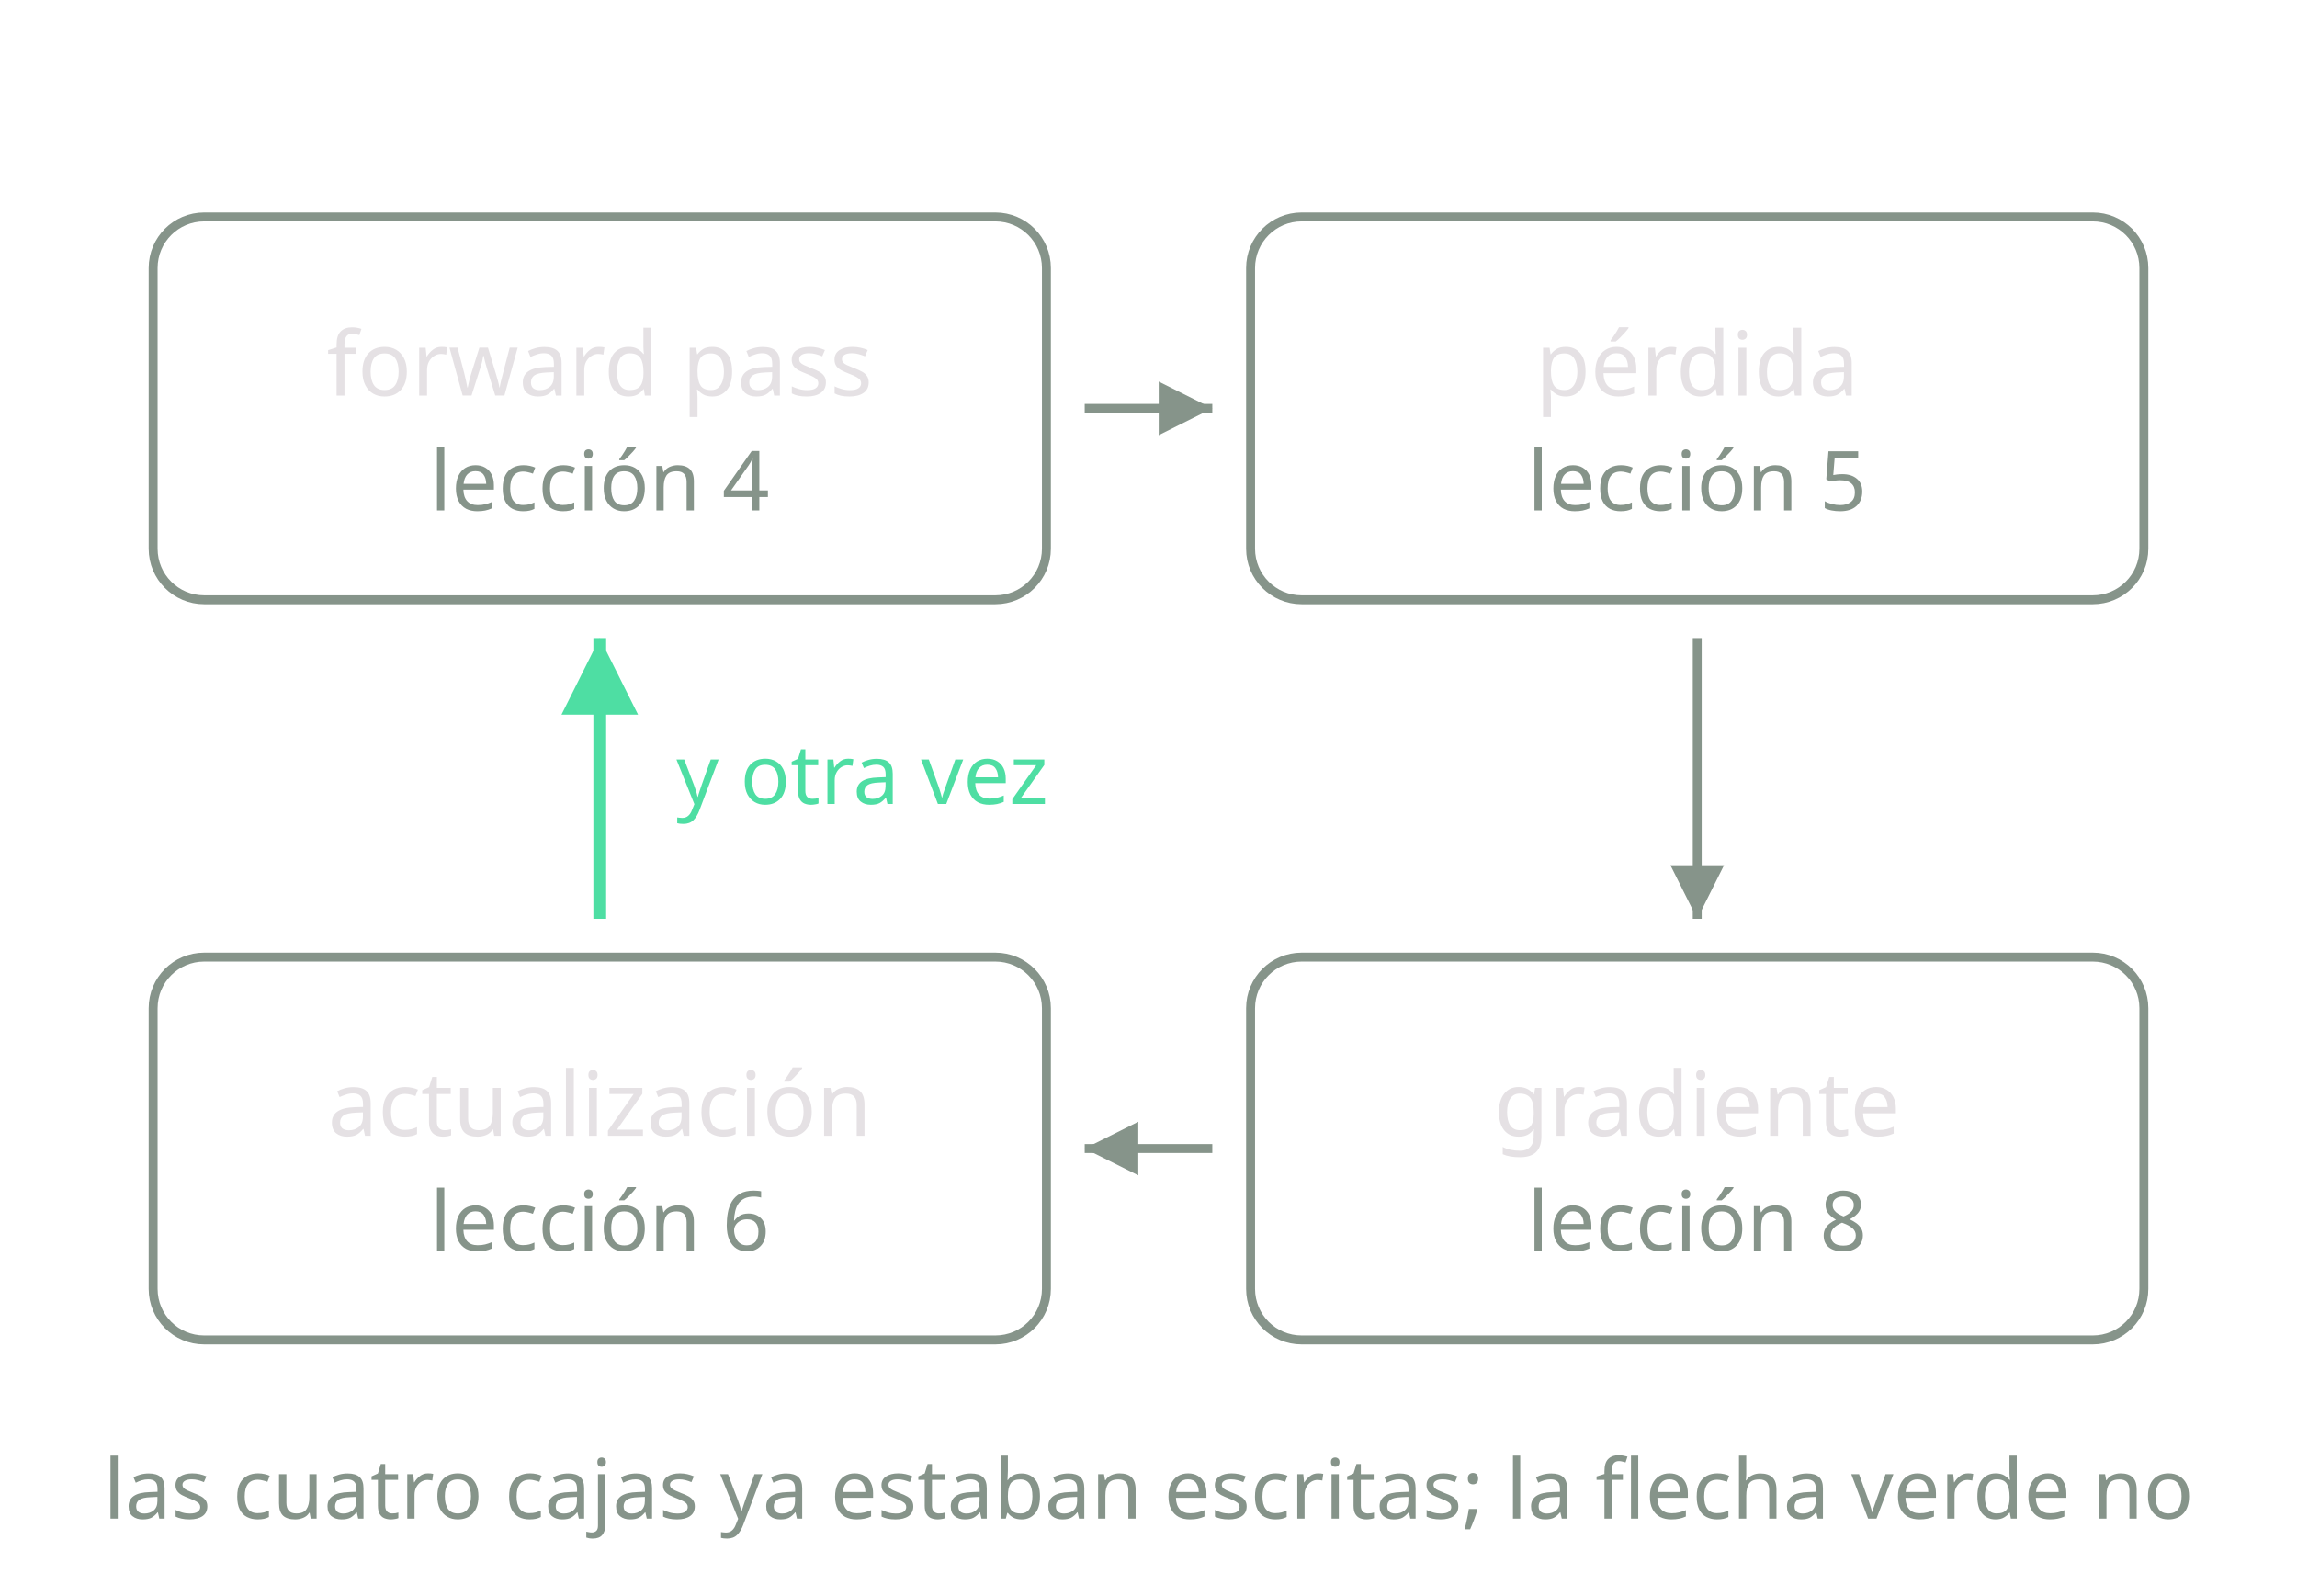
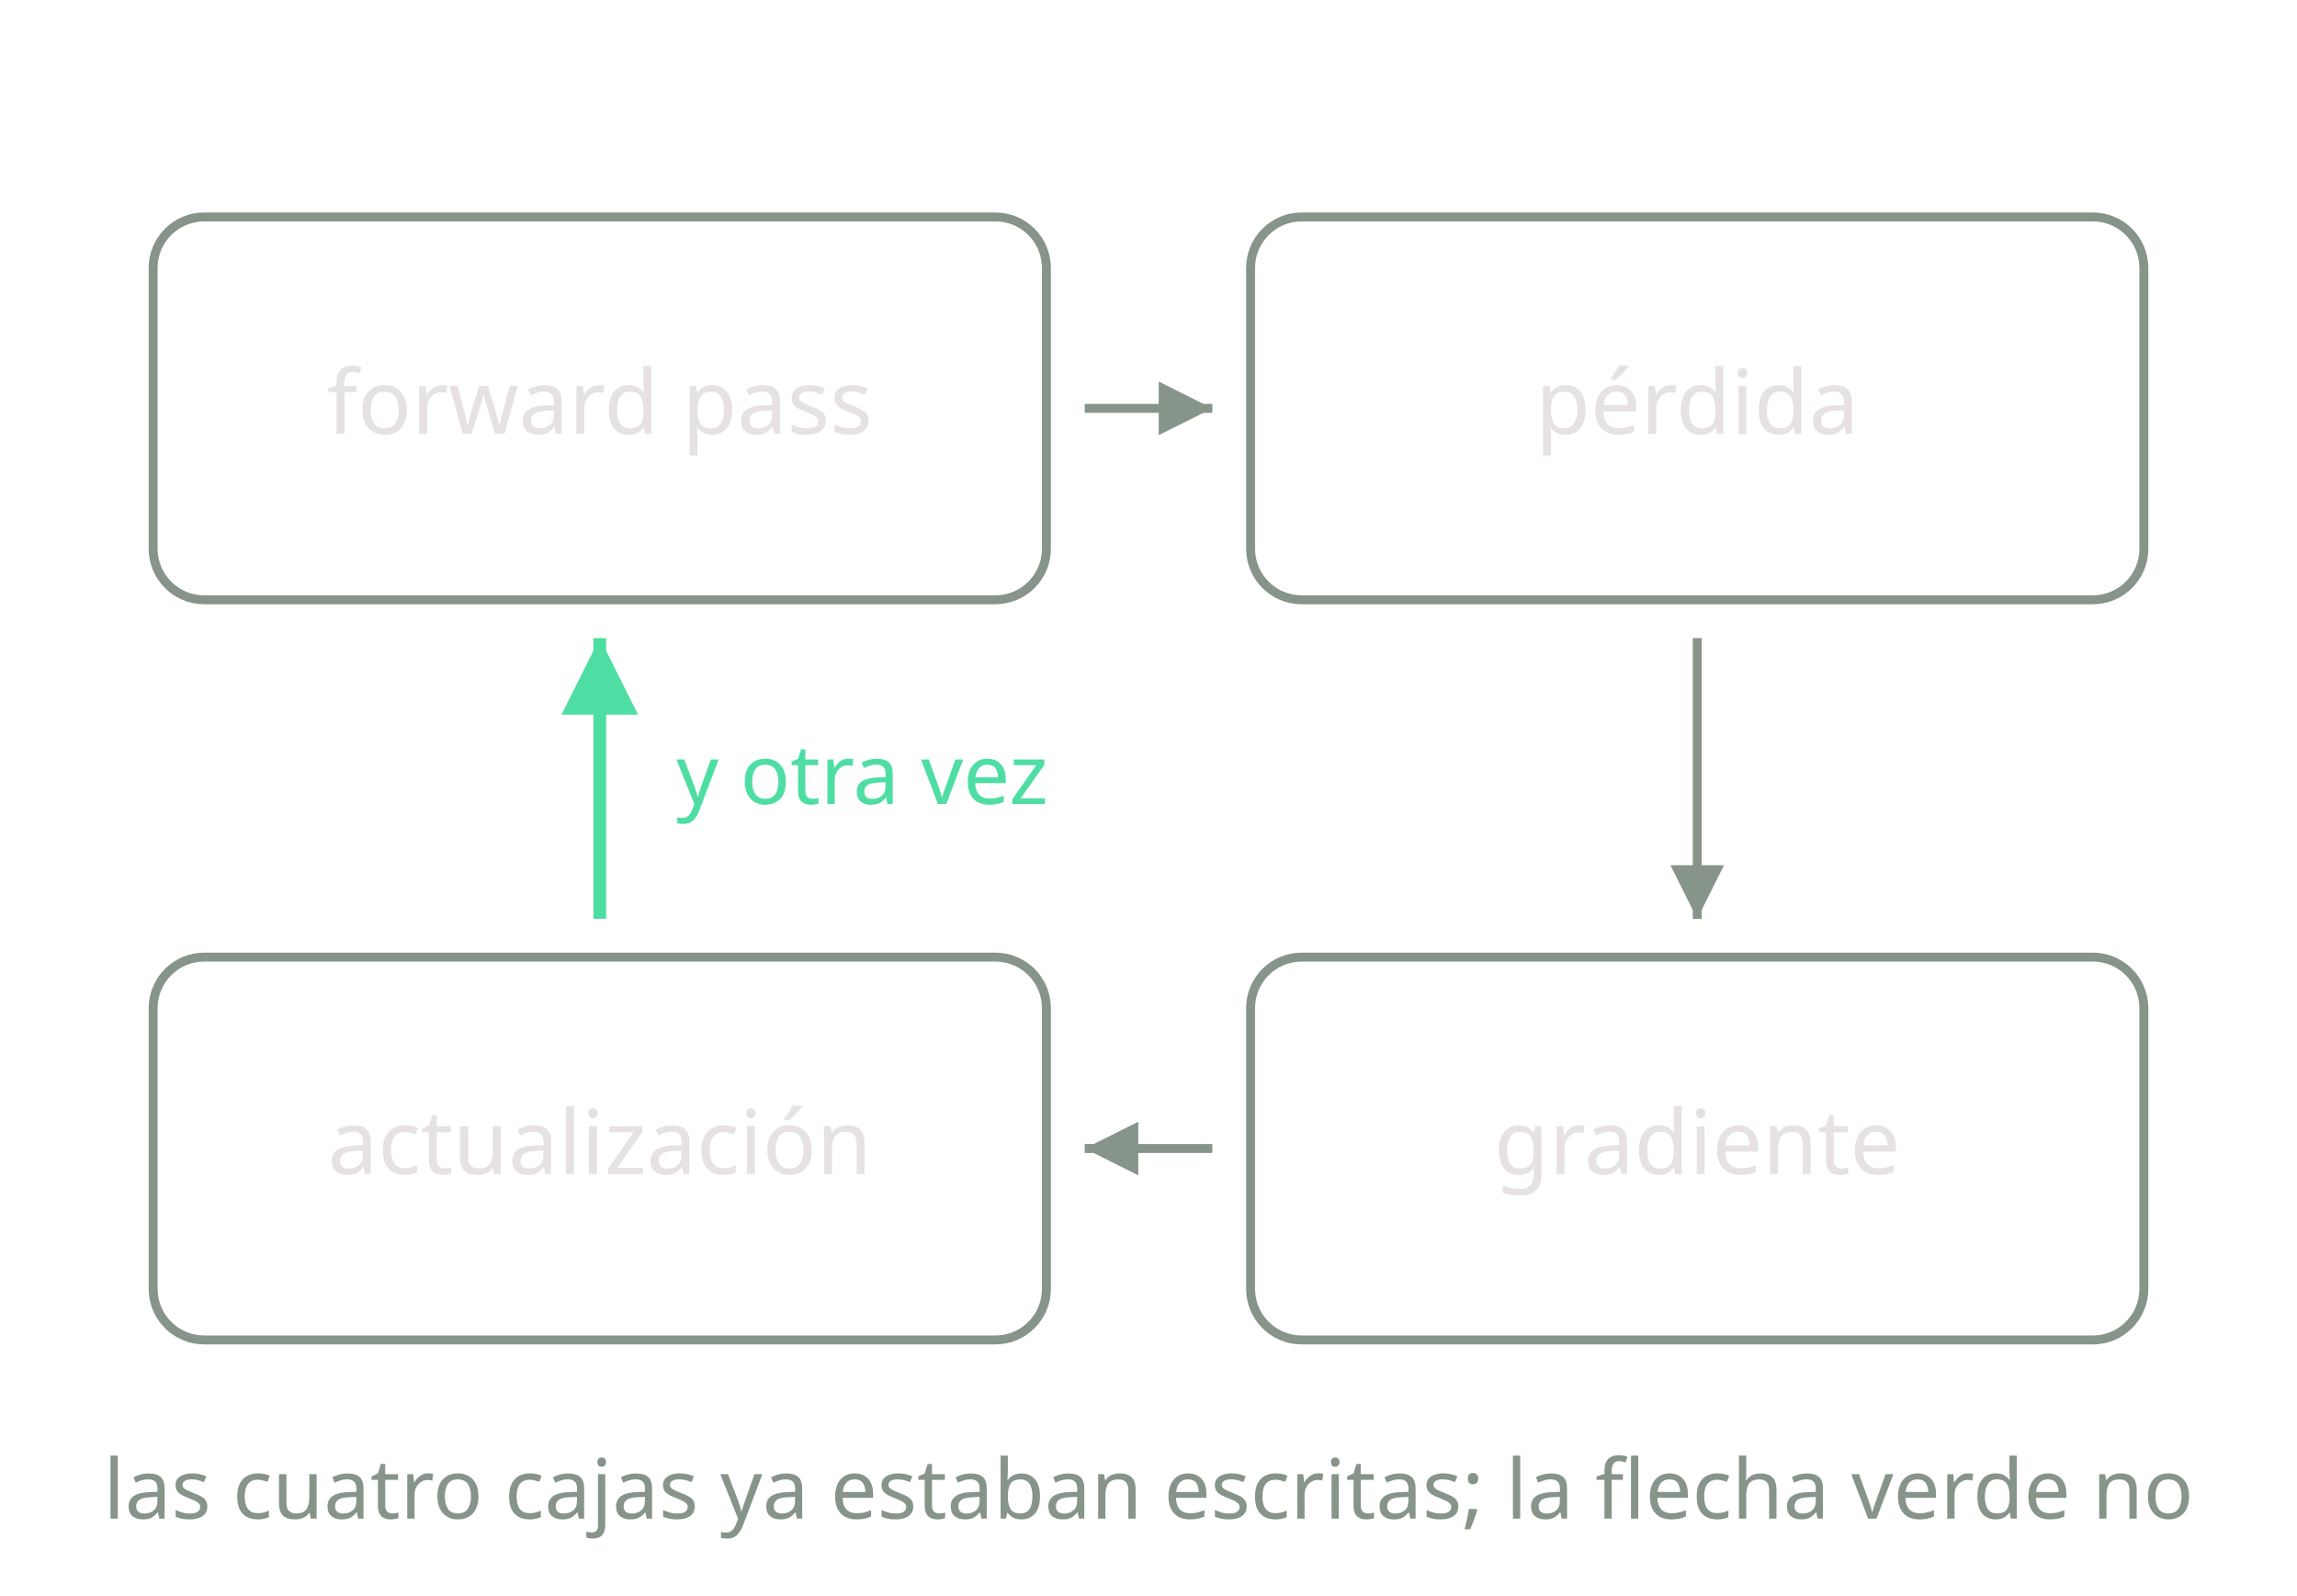
- <svg xmlns="http://www.w3.org/2000/svg" viewBox="0 0 360 250" width="360" height="250" role="img" aria-label="Cuatro cajas colocadas en las esquinas de un rectángulo y unidas por flechas que giran en el sentido de las agujas del reloj. Arriba a la izquierda, forward pass, con el rótulo lección 4. Arriba a la derecha, pérdida, con el rótulo lección 5. Abajo a la derecha, gradiente, con el rótulo lección 8. Abajo a la izquierda, actualización de los pesos, con el rótulo lección 6. Las tres primeras flechas son grises; la cuarta, la que sube desde la actualización hasta el forward pass y cierra el círculo, es verde y lleva escrito al lado y otra vez.">
+ <svg xmlns="http://www.w3.org/2000/svg" viewBox="0 0 360 250" width="360" height="250" role="img" aria-label="Cuatro cajas colocadas en las esquinas de un rectángulo y unidas por flechas que giran en el sentido de las agujas del reloj. Arriba a la izquierda, forward pass; arriba a la derecha, pérdida; abajo a la derecha, gradiente; abajo a la izquierda, actualización de los pesos. Las tres primeras flechas son grises; la cuarta, la que sube desde la actualización hasta el forward pass y cierra el círculo, es verde y lleva escrito al lado y otra vez.">
  <style>
    text { font-family: ui-sans-serif, system-ui, sans-serif; }
    .ttl { font-size: 14px; fill: #e5e1e4; text-anchor: middle; }
-     .src { font-size: 13px; fill: #86948a; text-anchor: middle; }
    .box { stroke: #86948a; stroke-width: 1.4; fill: none; }
    .edge { stroke: #86948a; stroke-width: 1.4; fill: none; }
    /* La única flecha que esta lección añade: las otras tres ya estaban escritas. */
    .cierra { stroke: #4edea3; stroke-width: 2; fill: none; }
    .rep { font-size: 13px; fill: #4edea3; text-anchor: start; }
    .cap { font-size: 13px; fill: #86948a; text-anchor: middle; }
  </style>
  <defs>
    <marker id="gris" viewBox="0 0 10 10" refX="10" refY="5" markerWidth="6" markerHeight="6" orient="auto">
      <path d="M 0 0 L 10 5 L 0 10 z" fill="#86948a" />
    </marker>
    <marker id="verde" viewBox="0 0 10 10" refX="10" refY="5" markerWidth="6" markerHeight="6" orient="auto">
      <path d="M 0 0 L 10 5 L 0 10 z" fill="#4edea3" />
    </marker>
  </defs>
  <rect class="box" x="24" y="34" width="140" height="60" rx="8" />
-   <text class="ttl" x="94" y="62">forward pass</text>
-   <text class="src" x="94" y="80">lección 4</text>
+   <text class="ttl" x="94" y="68">forward pass</text>
  <rect class="box" x="196" y="34" width="140" height="60" rx="8" />
-   <text class="ttl" x="266" y="62">pérdida</text>
-   <text class="src" x="266" y="80">lección 5</text>
+   <text class="ttl" x="266" y="68">pérdida</text>
  <rect class="box" x="196" y="150" width="140" height="60" rx="8" />
-   <text class="ttl" x="266" y="178">gradiente</text>
-   <text class="src" x="266" y="196">lección 8</text>
+   <text class="ttl" x="266" y="184">gradiente</text>
  <rect class="box" x="24" y="150" width="140" height="60" rx="8" />
-   <text class="ttl" x="94" y="178">actualización</text>
-   <text class="src" x="94" y="196">lección 6</text>
+   <text class="ttl" x="94" y="184">actualización</text>
  <line class="edge" x1="170" y1="64" x2="190" y2="64" marker-end="url(#gris)" />
  <line class="edge" x1="266" y1="100" x2="266" y2="144" marker-end="url(#gris)" />
  <line class="edge" x1="190" y1="180" x2="170" y2="180" marker-end="url(#gris)" />
  <line class="cierra" x1="94" y1="144" x2="94" y2="100" marker-end="url(#verde)" />
  <text class="rep" x="106" y="126">y otra vez</text>
  <text class="cap" x="180" y="238">las cuatro cajas ya estaban escritas; la flecha verde no</text>
</svg>
